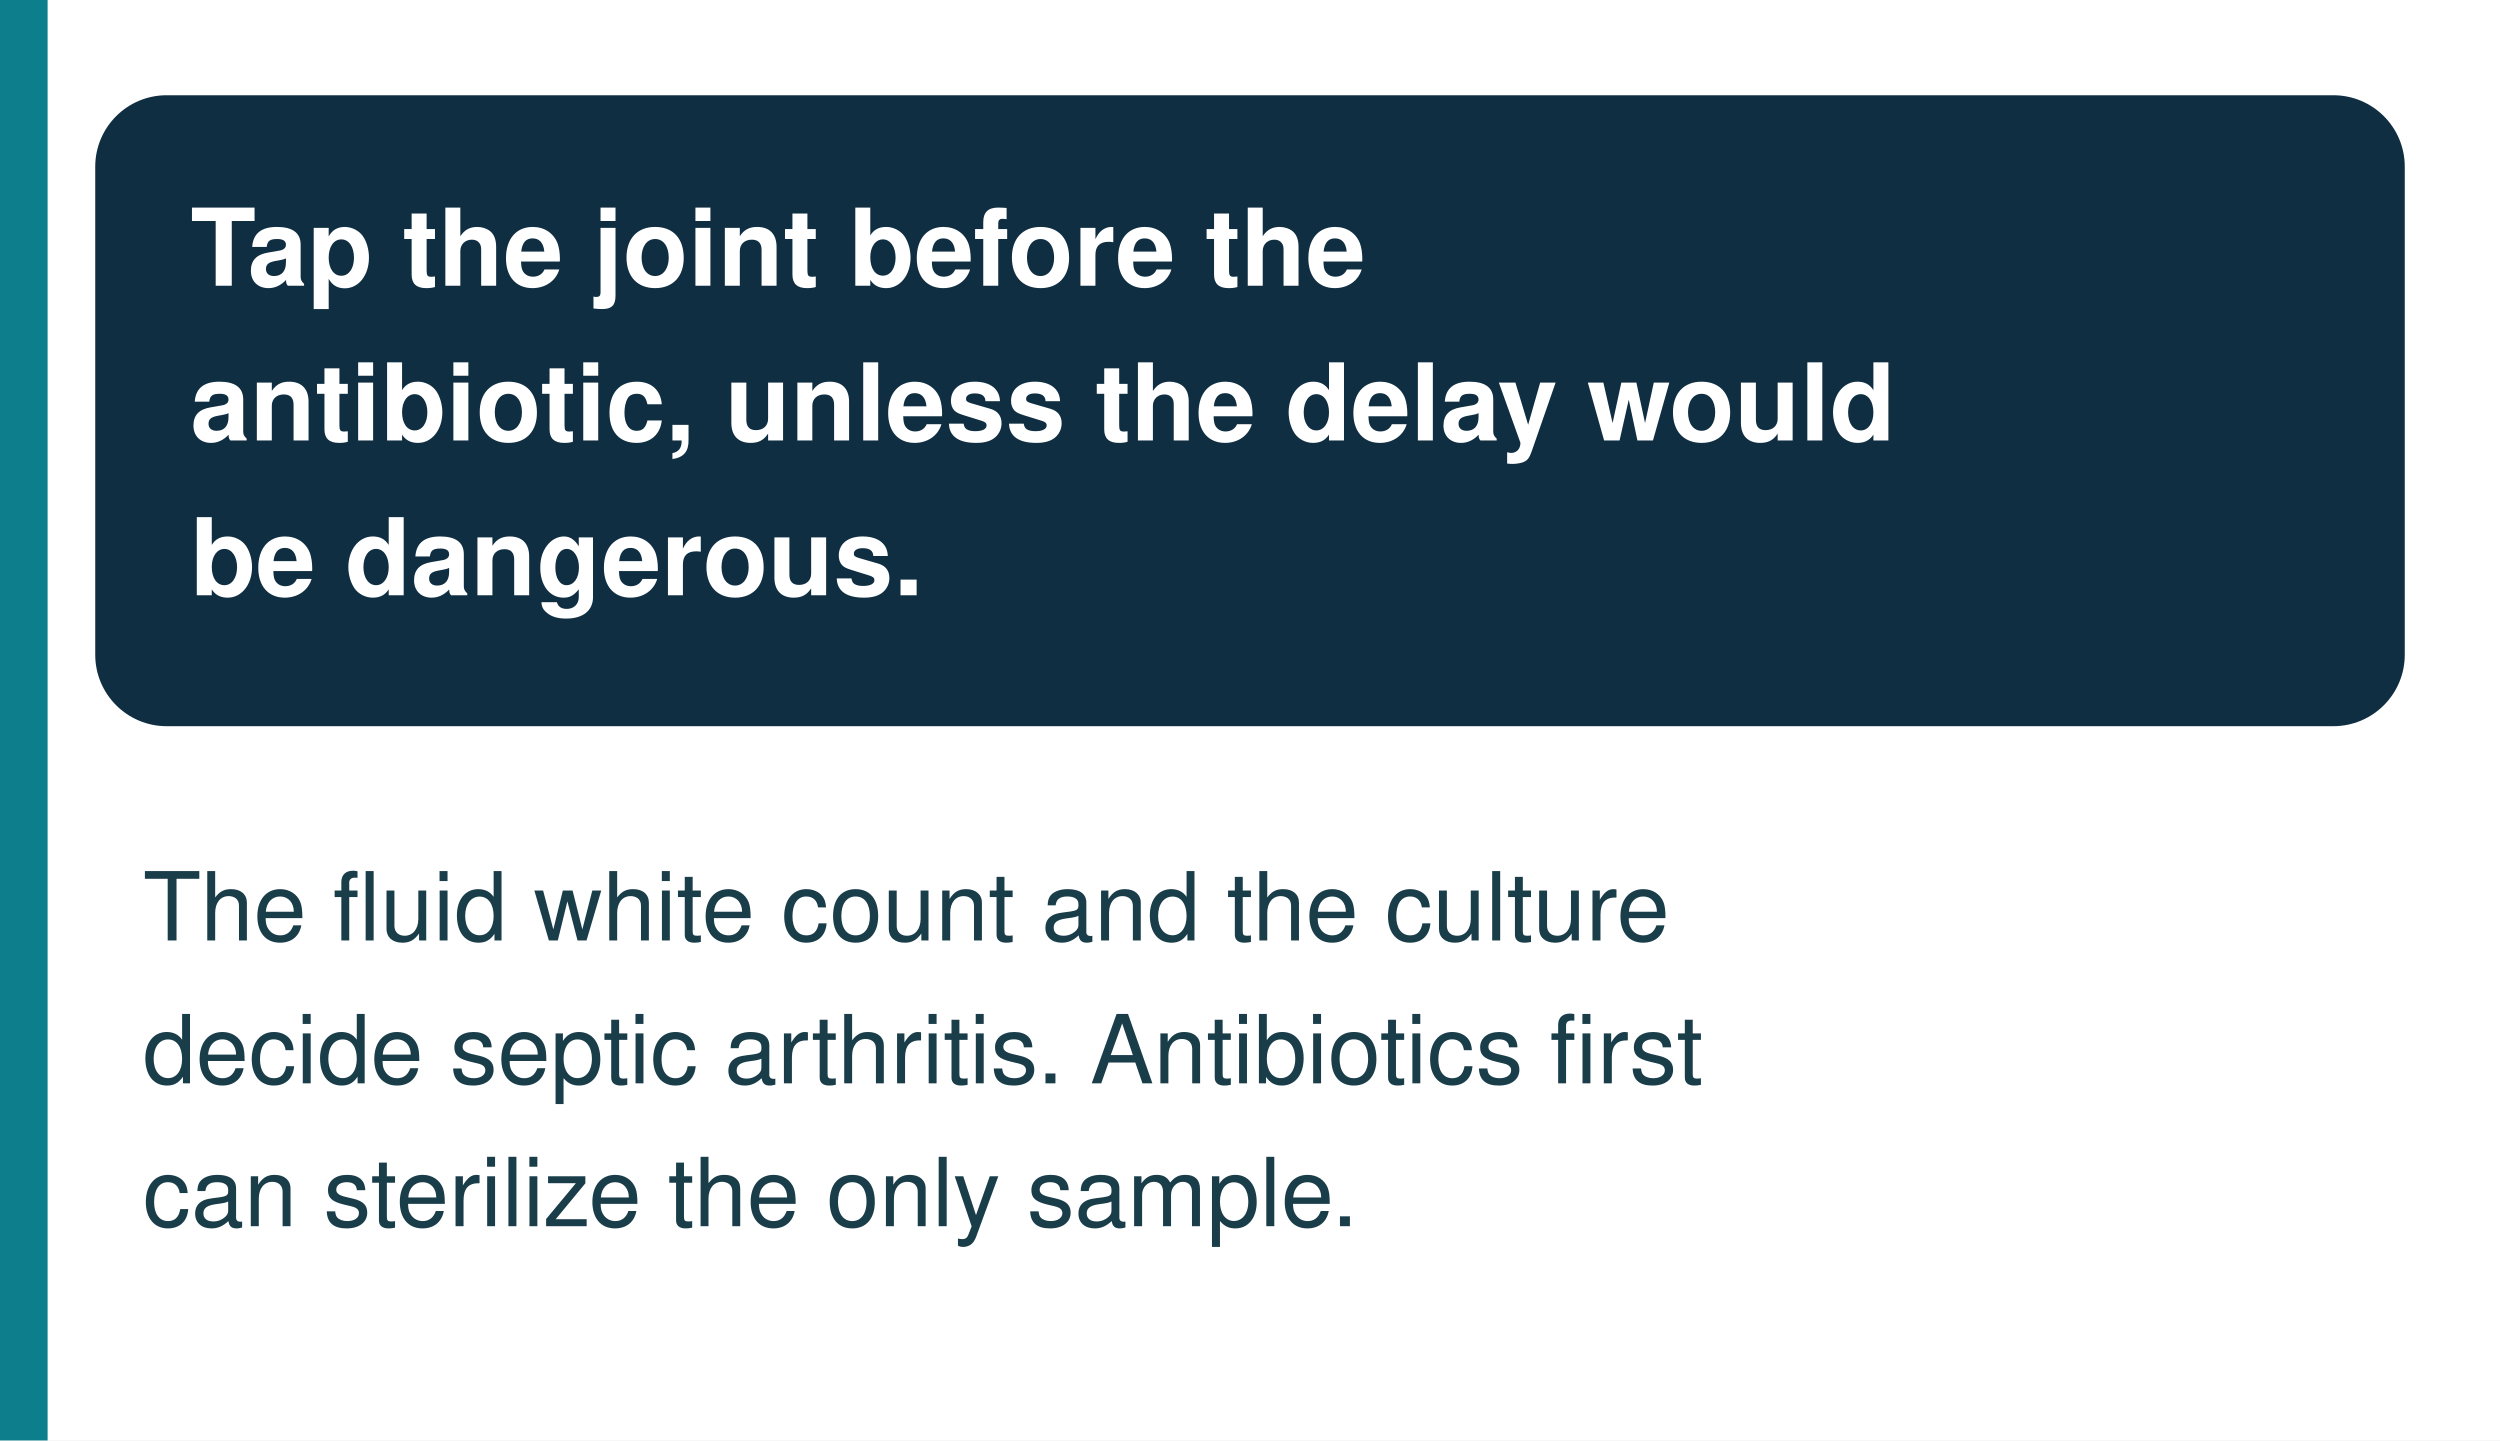
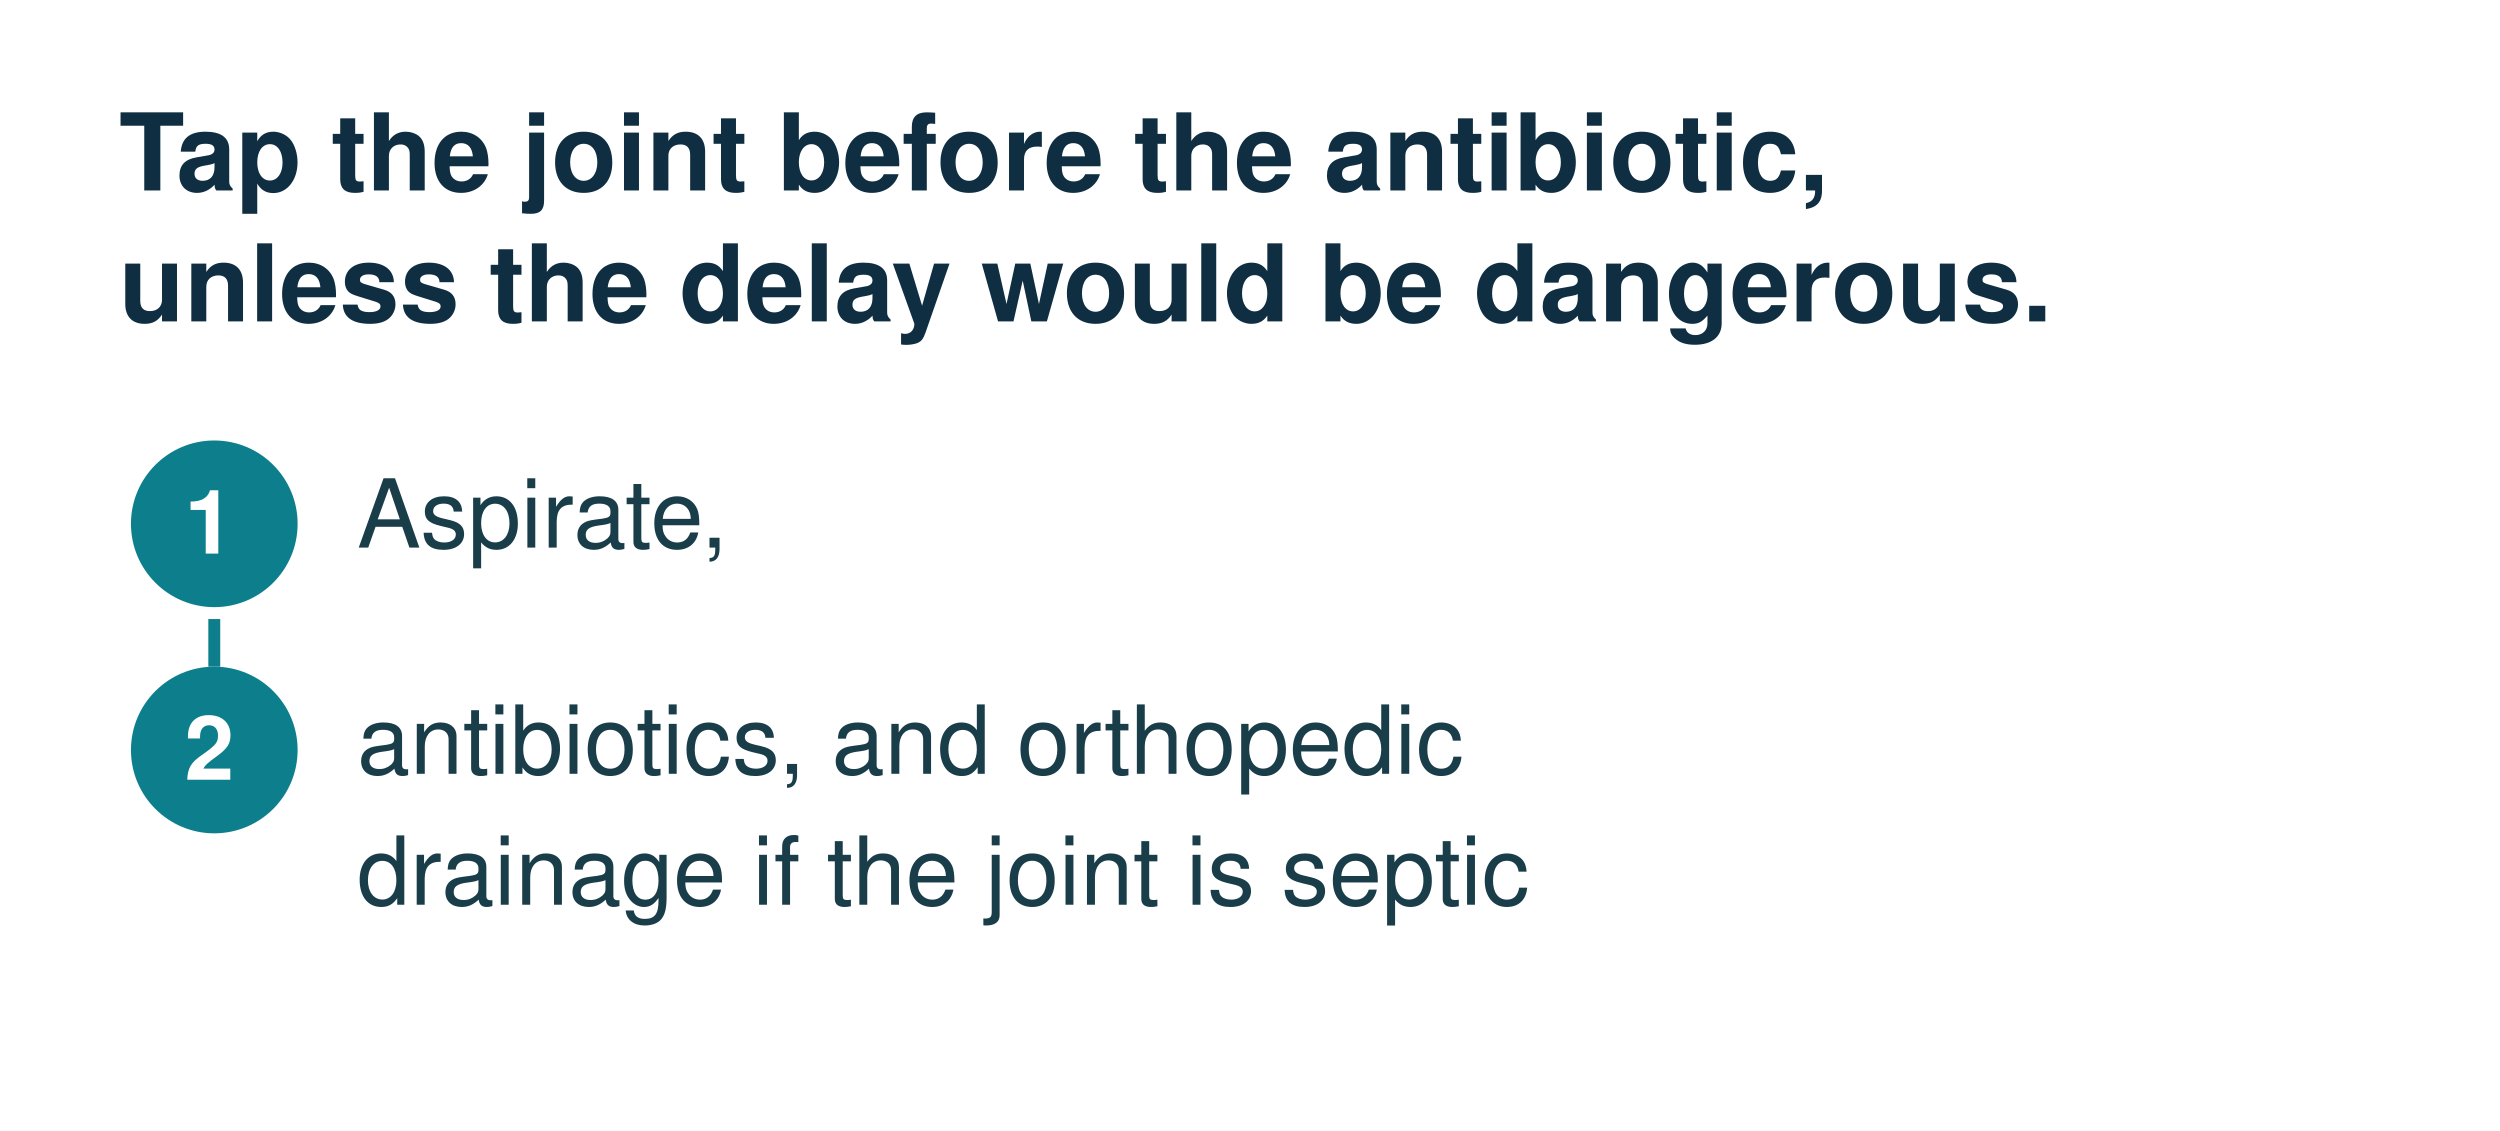
- <svg xmlns="http://www.w3.org/2000/svg" viewBox="0 0 420 242" width="420" height="242" role="img" aria-labelledby="tusmle2058">
-   <rect width="420" height="242" fill="#ffffff" />
-   <rect x="0" y="0" width="8" height="242" fill="#0d7f8c" />
-   <rect x="16" y="16" width="388" height="106" rx="12" fill="#0f2e42" />
-   <text x="32" y="48" font-family="Helvetica Neue, Helvetica, Arial, sans-serif" font-size="18" font-weight="700" fill="#ffffff">Tap the joint before the</text>
-   <text x="32" y="74" font-family="Helvetica Neue, Helvetica, Arial, sans-serif" font-size="18" font-weight="700" fill="#ffffff">antibiotic, unless the delay would</text>
-   <text x="32" y="100" font-family="Helvetica Neue, Helvetica, Arial, sans-serif" font-size="18" font-weight="700" fill="#ffffff">be dangerous.</text>
-   <text x="24" y="158" font-family="Helvetica Neue, Helvetica, Arial, sans-serif" font-size="16" font-weight="500" fill="#1a3d4a">The fluid white count and the culture</text>
-   <text x="24" y="182" font-family="Helvetica Neue, Helvetica, Arial, sans-serif" font-size="16" font-weight="500" fill="#1a3d4a">decide septic arthritis. Antibiotics first</text>
-   <text x="24" y="206" font-family="Helvetica Neue, Helvetica, Arial, sans-serif" font-size="16" font-weight="500" fill="#1a3d4a">can sterilize the only sample.</text>
+ <svg xmlns="http://www.w3.org/2000/svg" viewBox="0 0 420 190" width="420" height="190" role="img" aria-labelledby="tusmle2058">
+   <rect width="420" height="190" fill="#ffffff" />
+   <text x="20" y="32" font-family="Helvetica Neue, Helvetica, Arial, sans-serif" font-size="18" font-weight="700" fill="#0f2e42">Tap the joint before the antibiotic,</text>
+   <text x="20" y="54" font-family="Helvetica Neue, Helvetica, Arial, sans-serif" font-size="18" font-weight="700" fill="#0f2e42">unless the delay would be dangerous.</text>
+   <circle cx="36" cy="88" r="14" fill="#0d7f8c" />
+   <text x="31" y="93" font-family="Helvetica Neue, Helvetica, Arial, sans-serif" font-size="15" font-weight="700" fill="#ffffff">1</text>
+   <text x="60" y="92" font-family="Helvetica Neue, Helvetica, Arial, sans-serif" font-size="16" font-weight="500" fill="#1a3d4a">Aspirate,</text>
+   <line x1="36" y1="104" x2="36" y2="112" stroke="#0d7f8c" stroke-width="2" />
+   <circle cx="36" cy="126" r="14" fill="#0d7f8c" />
+   <text x="31" y="131" font-family="Helvetica Neue, Helvetica, Arial, sans-serif" font-size="15" font-weight="700" fill="#ffffff">2</text>
+   <text x="60" y="130" font-family="Helvetica Neue, Helvetica, Arial, sans-serif" font-size="16" font-weight="500" fill="#1a3d4a">antibiotics, and orthopedic</text>
+   <text x="60" y="152" font-family="Helvetica Neue, Helvetica, Arial, sans-serif" font-size="16" font-weight="500" fill="#1a3d4a">drainage if the joint is septic</text>
</svg>
